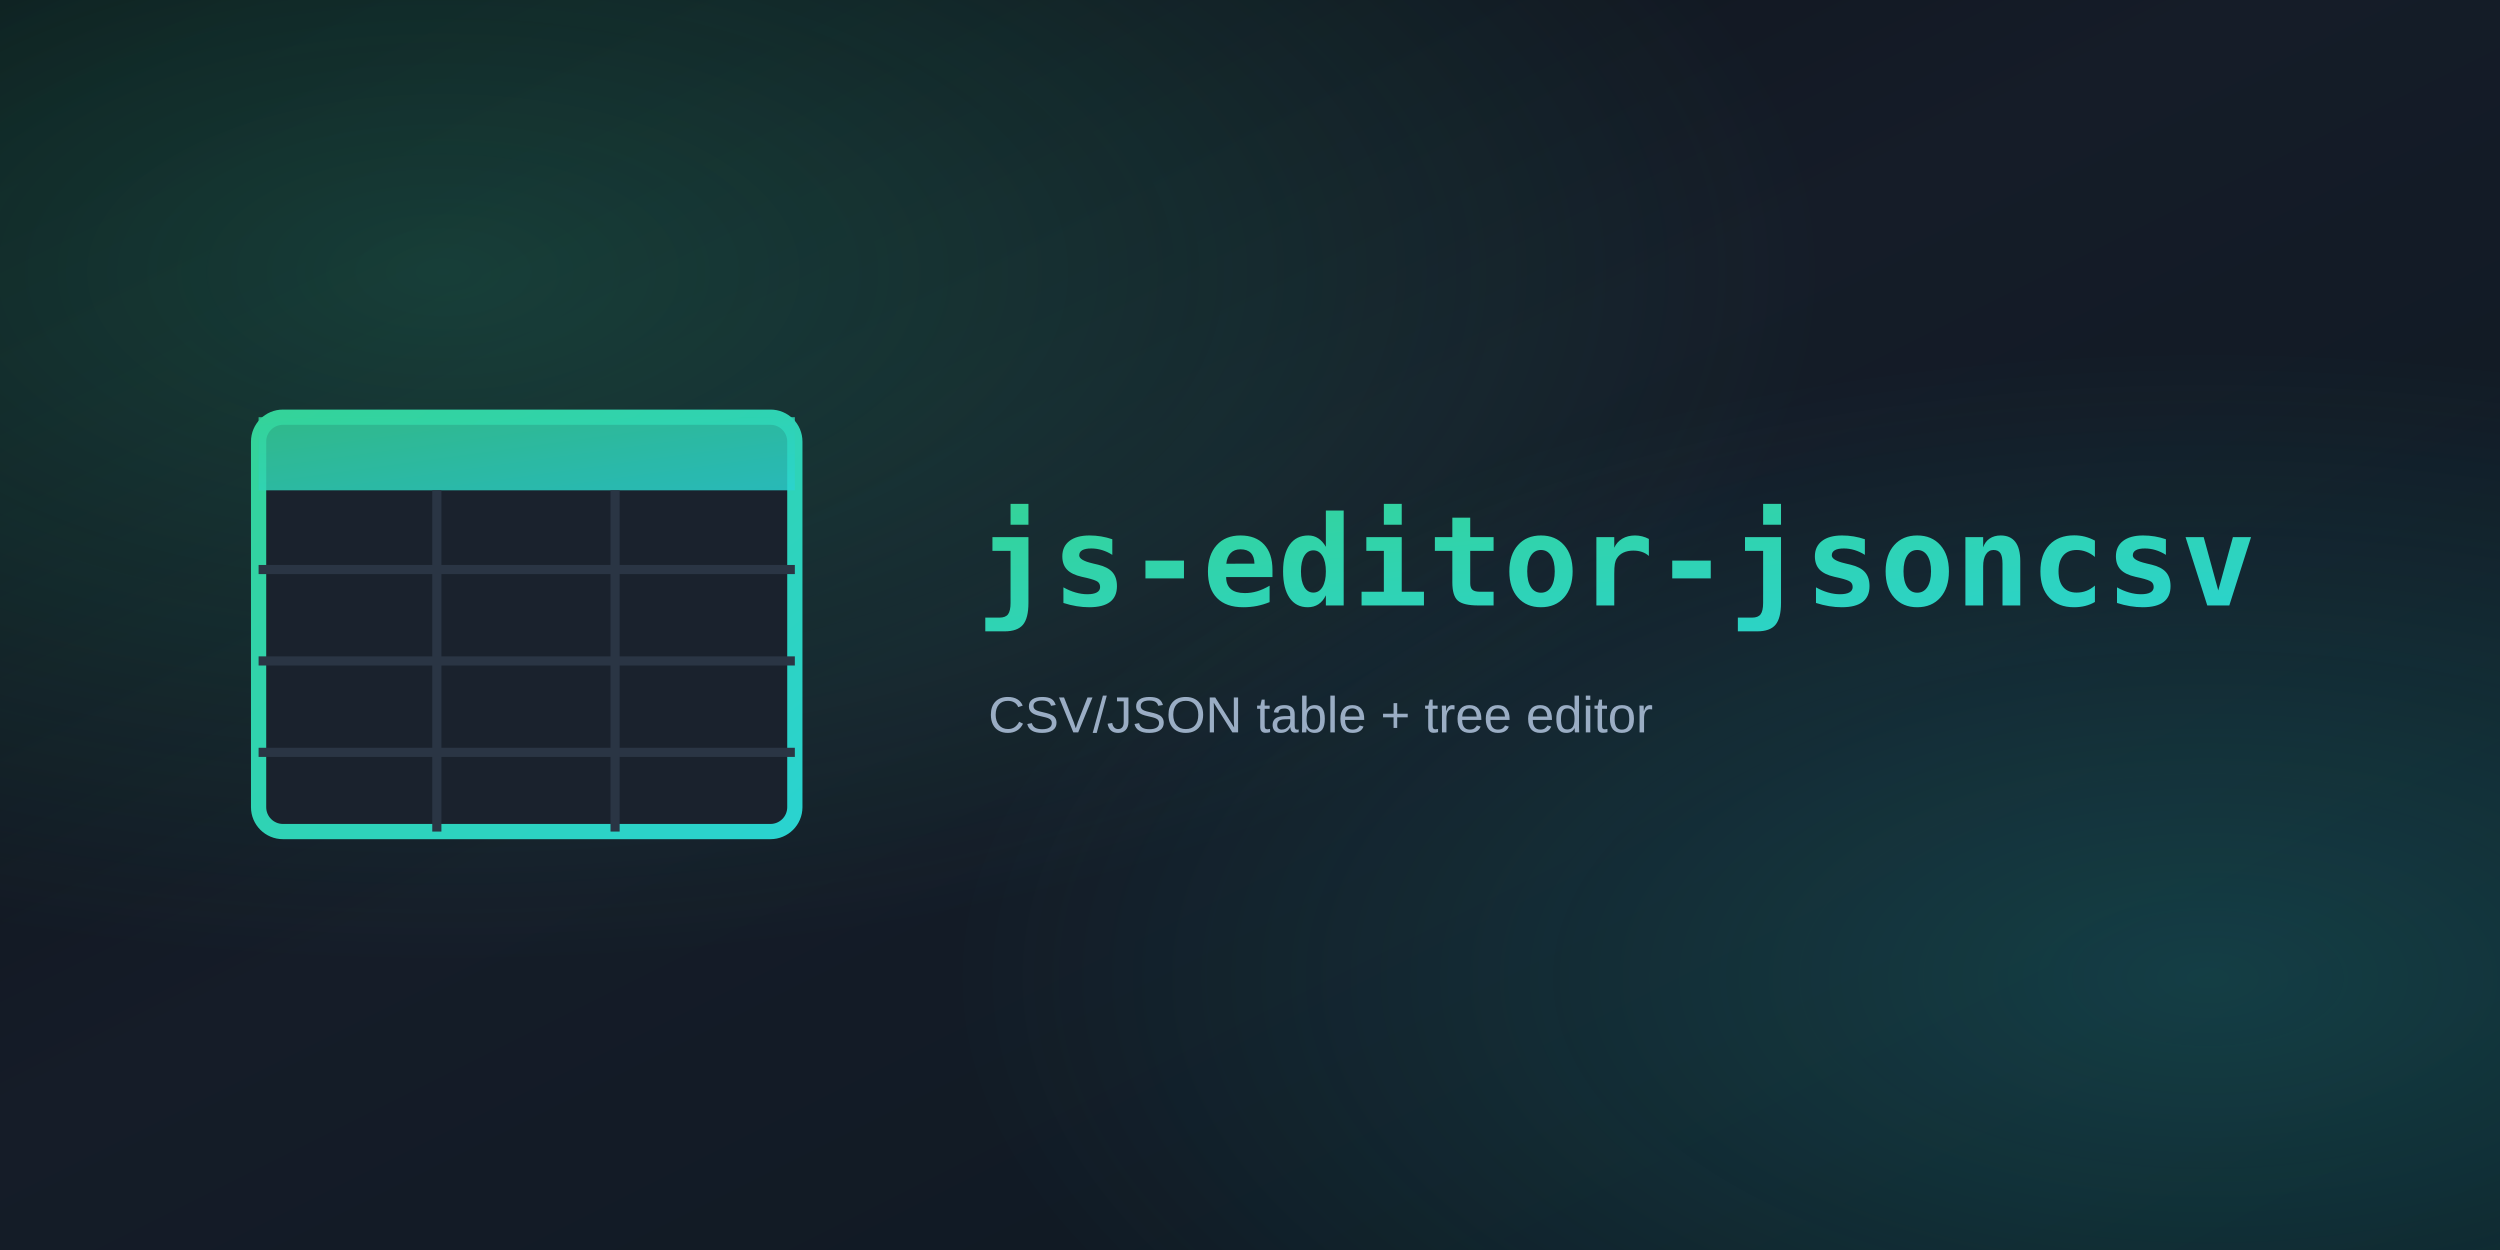
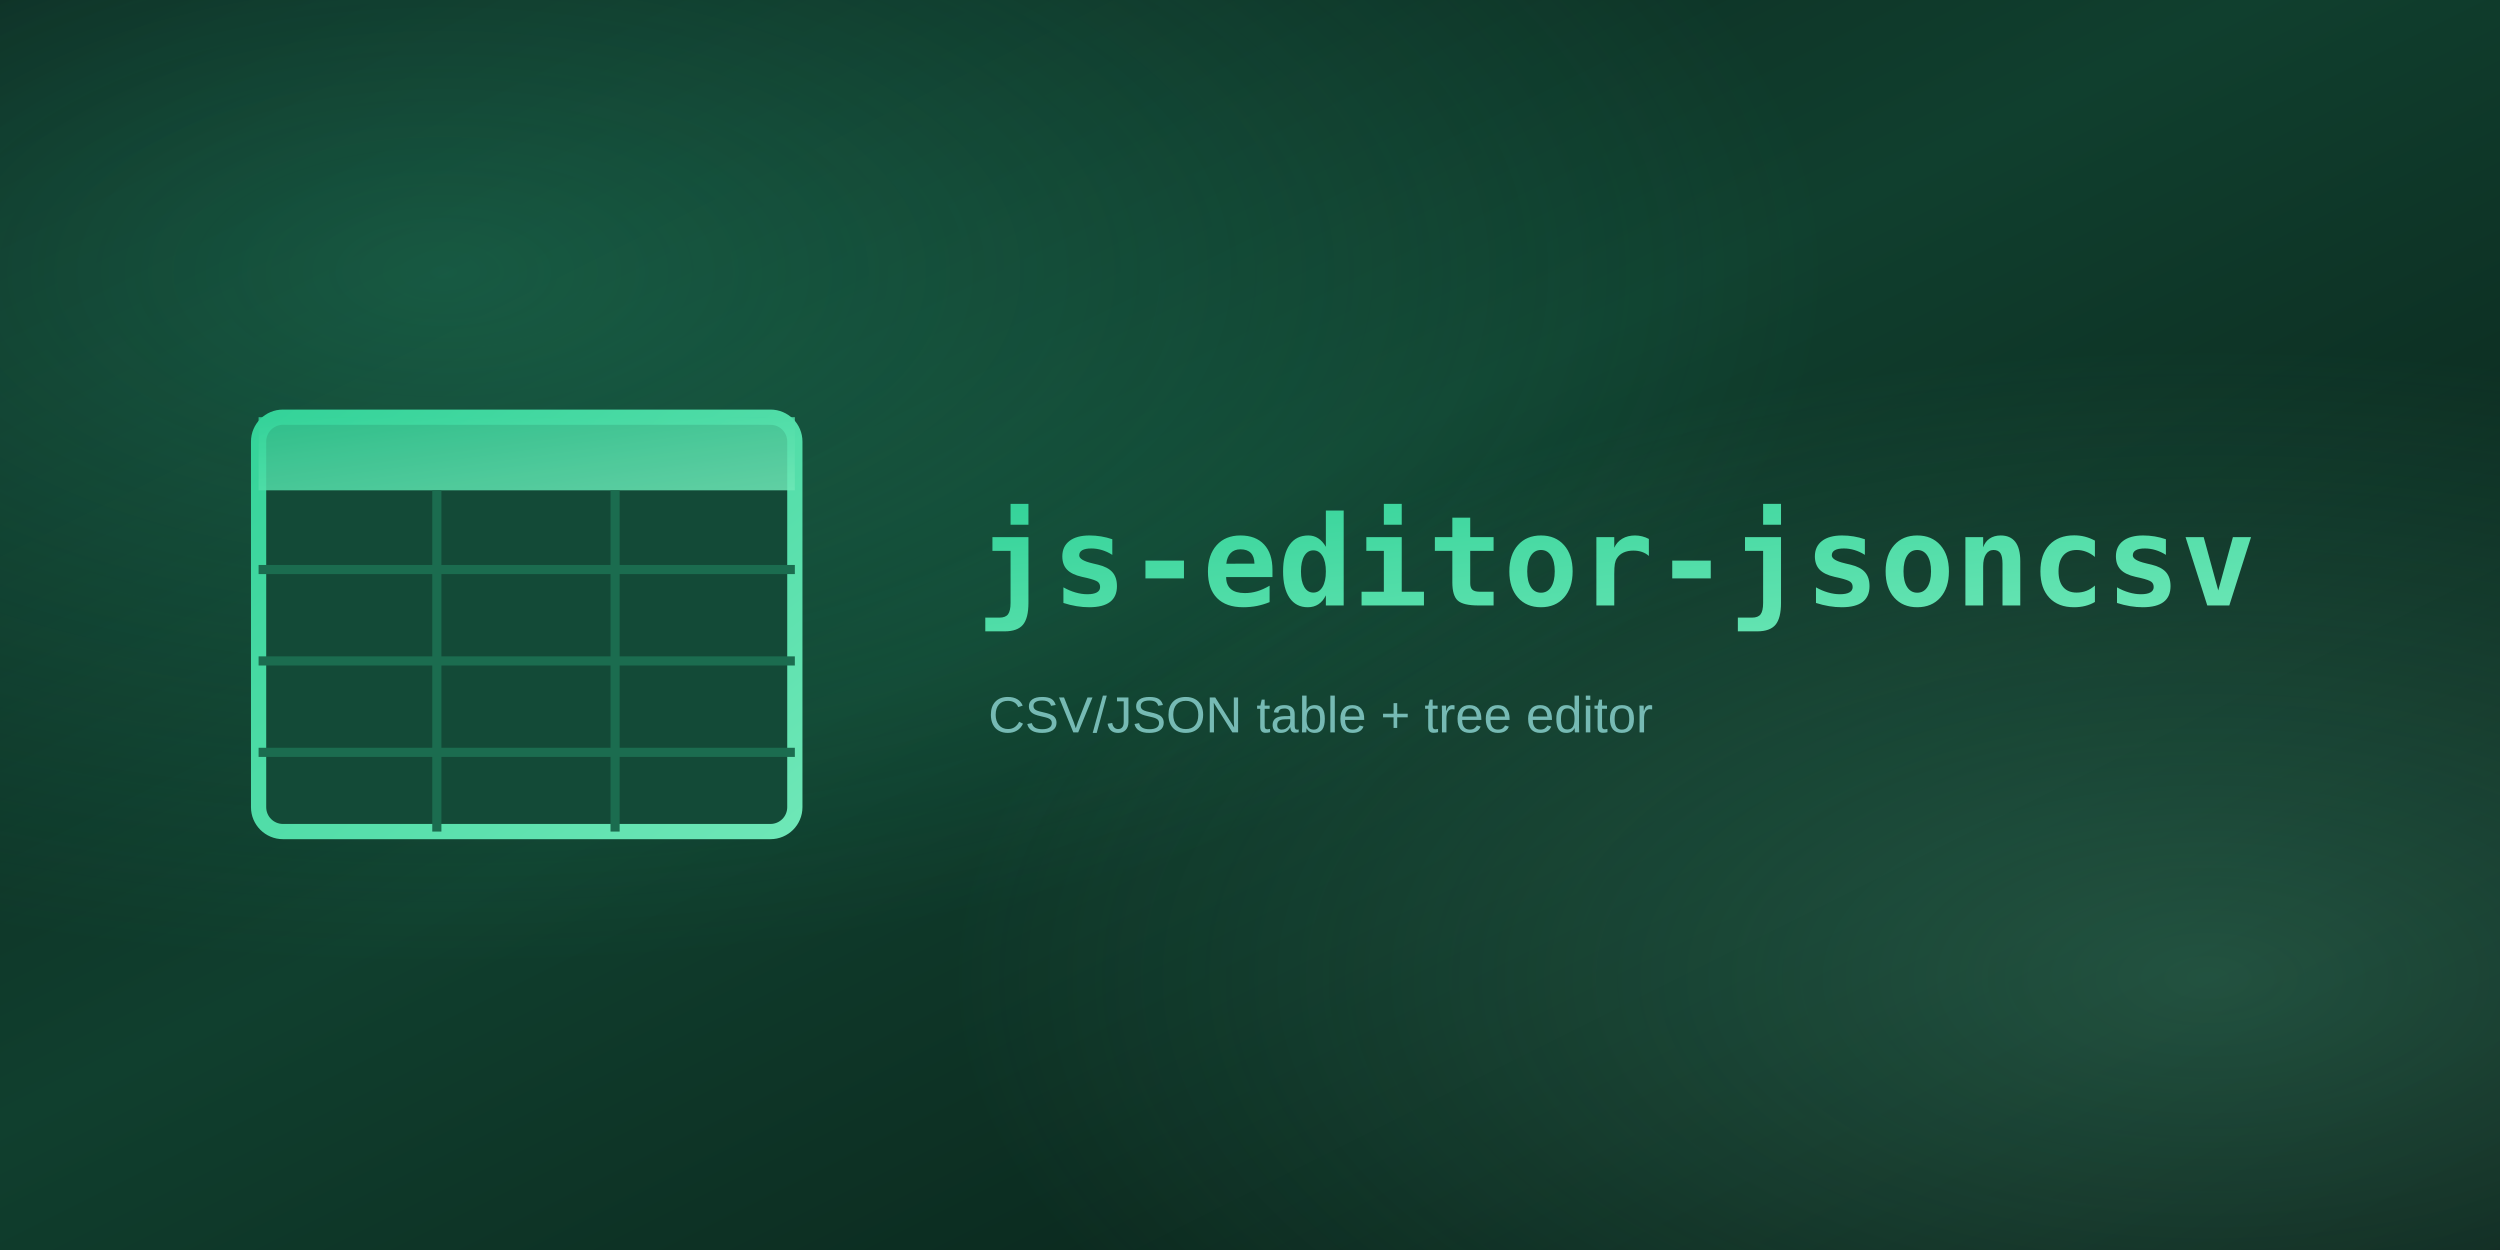
<svg xmlns="http://www.w3.org/2000/svg" viewBox="0 0 1280 640" width="1280" height="640" role="img" aria-label="js-editor-jsoncsv">
  <defs>
    <linearGradient id="ac" x1="0" y1="0" x2="1" y2="1">
      <stop offset="0" stop-color="#34d399" />
-       <stop offset="1" stop-color="#2ad3d0" />
+       <stop offset="1" stop-color="#6ee7b7" />
    </linearGradient>
    <linearGradient id="gWarm" x1="0%" y1="0%" x2="100%" y2="0%">
      <stop offset="0%" stop-color="#34d399" />
-       <stop offset="100%" stop-color="#2ad3d0" />
+       <stop offset="100%" stop-color="#6ee7b7" />
    </linearGradient>
    <linearGradient id="canvasGrad" x1="0%" y1="0%" x2="100%" y2="100%">
-       <stop offset="0%" stop-color="#0a0e14" />
-       <stop offset="45%" stop-color="#151c28" />
-       <stop offset="100%" stop-color="#0c1820" />
-     </linearGradient>
-     <linearGradient id="bg" x1="0" y1="0" x2="1" y2="1">
-       <stop offset="0" stop-color="#1e1b4b" />
-       <stop offset="0.55" stop-color="#0f3a4a" />
-       <stop offset="1" stop-color="#0f766e" />
+       <stop offset="0%" stop-color="#091a16" />
+       <stop offset="45%" stop-color="#103f2e" />
+       <stop offset="100%" stop-color="#071611" />
    </linearGradient>
    <radialGradient id="glowA" cx="18%" cy="22%" r="55%">
-       <stop offset="0%" stop-color="#34d399" stop-opacity="0.22" />
+       <stop offset="0%" stop-color="#34d399" stop-opacity="0.28" />
      <stop offset="100%" stop-color="#34d399" stop-opacity="0" />
    </radialGradient>
    <radialGradient id="glowB" cx="88%" cy="78%" r="50%">
-       <stop offset="0%" stop-color="#2ad3d0" stop-opacity="0.20" />
-       <stop offset="100%" stop-color="#2ad3d0" stop-opacity="0" />
+       <stop offset="0%" stop-color="#6ee7b7" stop-opacity="0.24" />
+       <stop offset="100%" stop-color="#6ee7b7" stop-opacity="0" />
    </radialGradient>
  </defs>
  <rect width="1280" height="640" fill="url(#canvasGrad)" />
  <rect width="1280" height="640" fill="url(#glowA)" />
  <rect width="1280" height="640" fill="url(#glowB)" />
  <g transform="translate(70 120) scale(0.78)">
-     <rect x="80" y="120" width="352" height="272" rx="16" fill="#1a222d" stroke="url(#ac)" stroke-width="10" />
+     <rect x="80" y="120" width="352" height="272" rx="16" fill="#134a37" stroke="url(#ac)" stroke-width="10" />
    <rect x="80" y="120" width="352" height="48" fill="url(#ac)" opacity="0.85" />
-     <line x1="80" y1="220" x2="432" y2="220" stroke="#2a3544" stroke-width="6" />
-     <line x1="80" y1="280" x2="432" y2="280" stroke="#2a3544" stroke-width="6" />
-     <line x1="80" y1="340" x2="432" y2="340" stroke="#2a3544" stroke-width="6" />
-     <line x1="197" y1="168" x2="197" y2="392" stroke="#2a3544" stroke-width="6" />
-     <line x1="314" y1="168" x2="314" y2="392" stroke="#2a3544" stroke-width="6" />
+     <line x1="80" y1="220" x2="432" y2="220" stroke="#1b6c4f" stroke-width="6" />
+     <line x1="80" y1="280" x2="432" y2="280" stroke="#1b6c4f" stroke-width="6" />
+     <line x1="80" y1="340" x2="432" y2="340" stroke="#1b6c4f" stroke-width="6" />
+     <line x1="197" y1="168" x2="197" y2="392" stroke="#1b6c4f" stroke-width="6" />
+     <line x1="314" y1="168" x2="314" y2="392" stroke="#1b6c4f" stroke-width="6" />
  </g>
  <text x="500" y="310" font-family="Consolas, Cascadia Mono, monospace" font-weight="700" font-size="64" fill="url(#ac)">js-editor-jsoncsv</text>
-   <text x="506" y="375" font-family="Segoe UI, Arial, sans-serif" font-size="26" fill="#9aadc4">CSV/JSON table + tree editor</text>
+   <text x="506" y="375" font-family="Segoe UI, Arial, sans-serif" font-size="26" fill="#76bab4">CSV/JSON table + tree editor</text>
</svg>
